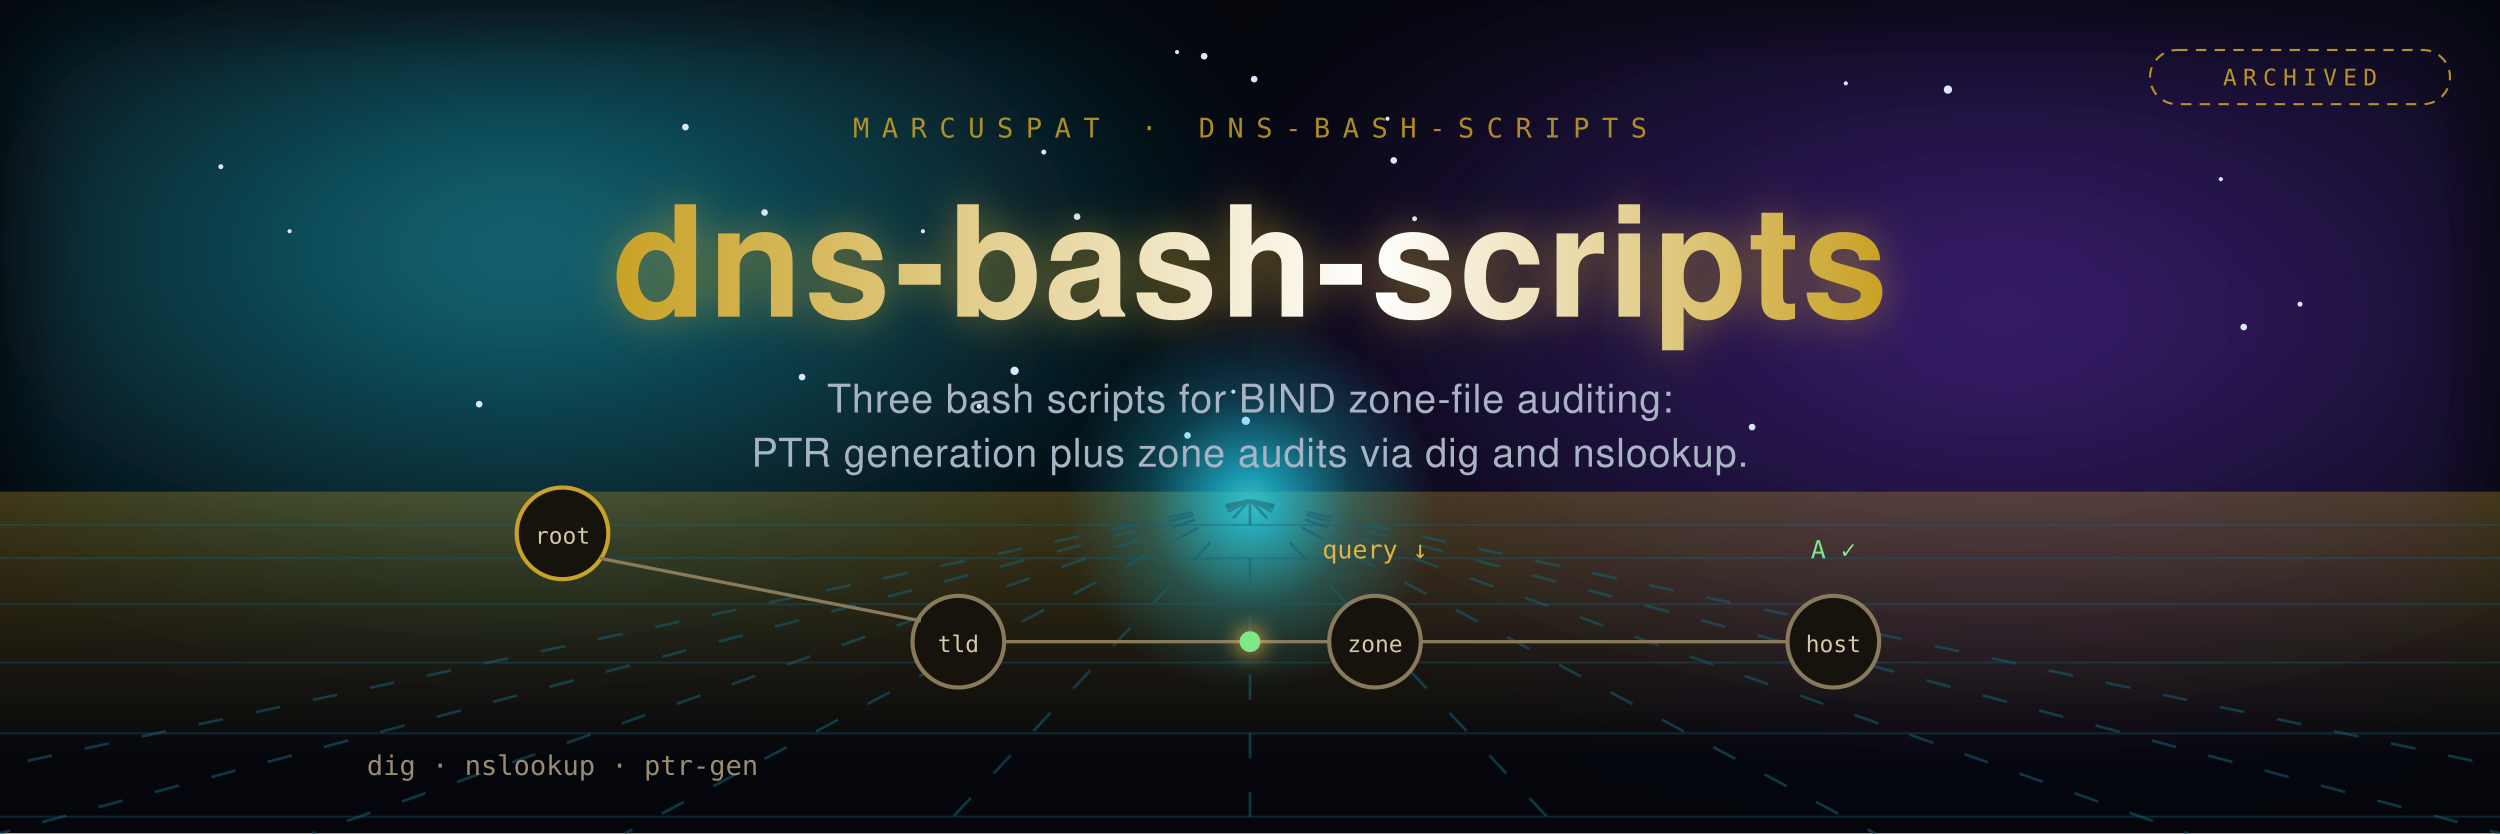
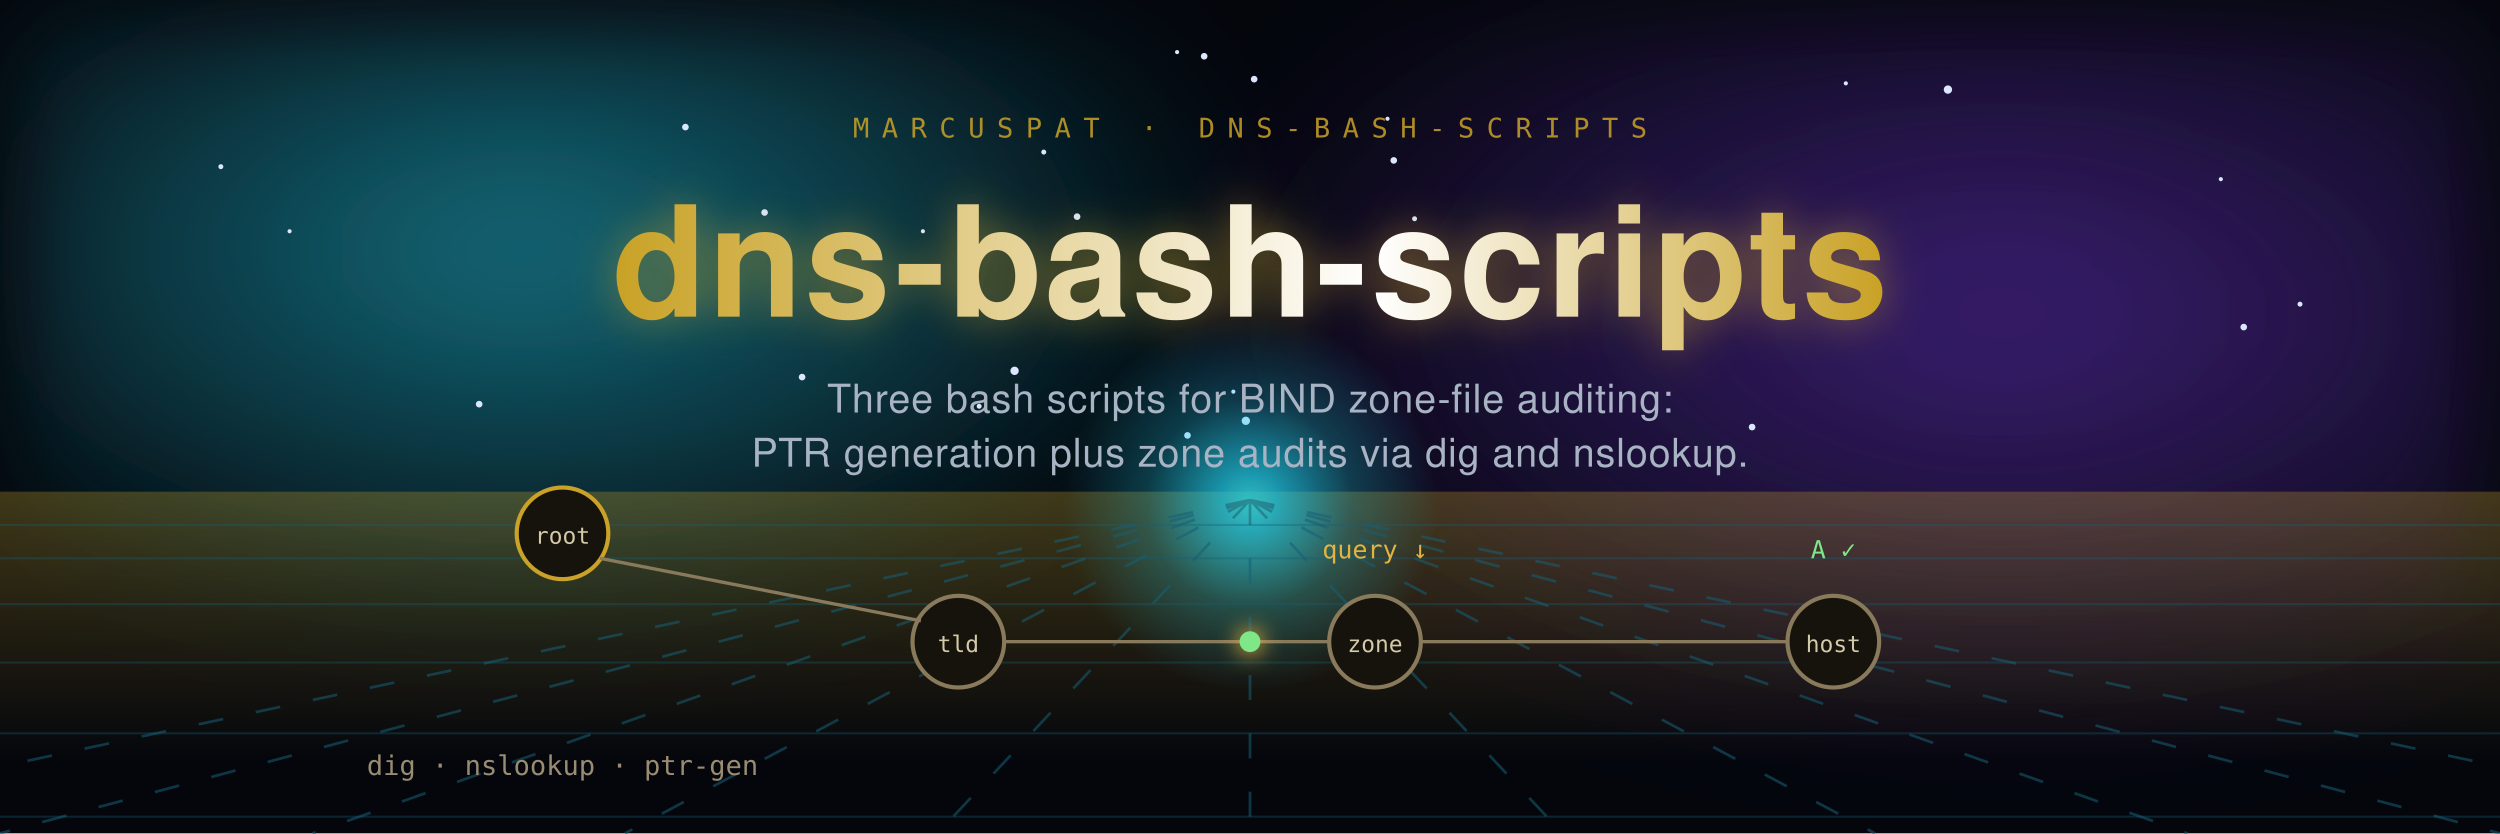
- <svg xmlns="http://www.w3.org/2000/svg" width="1200" height="400" viewBox="0 0 1200 400" role="img" aria-label="dns-bash-scripts — dns-bash-scripts">
+ <svg xmlns="http://www.w3.org/2000/svg" width="1200" height="400" viewBox="0 0 1200 400" role="img" aria-label="dns-bash-scripts: Three bash scripts for BIND zone-file auditing:">
  <defs>
    <radialGradient id="aur1">
      <stop offset="0" stop-color="#22d3ee" stop-opacity="0.50" />
      <stop offset="1" stop-color="#22d3ee" stop-opacity="0" />
    </radialGradient>
    <radialGradient id="aur2">
      <stop offset="0" stop-color="#7c3aed" stop-opacity="0.45" />
      <stop offset="1" stop-color="#7c3aed" stop-opacity="0" />
    </radialGradient>
    <radialGradient id="orb">
      <stop offset="0" stop-color="#22d3ee" stop-opacity="0.9" />
      <stop offset="0.55" stop-color="#22d3ee" stop-opacity="0.25" />
      <stop offset="1" stop-color="#22d3ee" stop-opacity="0" />
    </radialGradient>
    <linearGradient id="tgrad" x1="0" x2="1">
      <stop offset="0" stop-color="#c9a227" />
      <stop offset="0.6" stop-color="#ffffff" />
      <stop offset="1" stop-color="#c9a227" />
    </linearGradient>
    <linearGradient id="beam" x1="0" x2="1">
      <stop offset="0" stop-color="#ffffff" stop-opacity="0" />
      <stop offset="0.5" stop-color="#ffffff" stop-opacity="0.45" />
      <stop offset="1" stop-color="#ffffff" stop-opacity="0" />
    </linearGradient>
    <linearGradient id="hglow" x1="0" x2="0" y1="0" y2="1">
      <stop offset="0" stop-color="#c9a227" stop-opacity="0.30" />
      <stop offset="1" stop-color="#c9a227" stop-opacity="0" />
    </linearGradient>
    <filter id="soft" x="-80%" y="-80%" width="260%" height="260%">
      <feGaussianBlur stdDeviation="30" />
    </filter>
    <filter id="glow" x="-80%" y="-80%" width="260%" height="260%">
      <feGaussianBlur stdDeviation="5" />
    </filter>
    <filter id="glow2" x="-80%" y="-80%" width="260%" height="260%">
      <feGaussianBlur stdDeviation="10" />
    </filter>
  </defs>
  <rect width="1200" height="400" fill="#04060c" />
  <ellipse cx="250" cy="120" rx="360" ry="190" fill="url(#aur1)" filter="url(#soft)">
    <animateTransform attributeName="transform" type="translate" values="0 0; 70 24; -40 12; 0 0" dur="26s" repeatCount="indefinite" />
  </ellipse>
  <ellipse cx="960" cy="150" rx="400" ry="210" fill="url(#aur2)" filter="url(#soft)">
    <animateTransform attributeName="transform" type="translate" values="0 0; -60 18; 34 -12; 0 0" dur="32s" repeatCount="indefinite" />
  </ellipse>
  <g>
    <circle cx="385" cy="181" r="1.6" fill="#dbe7ff">
      <animate attributeName="opacity" values="0.08;0.85;0.08" dur="3.58s" begin="-0.91s" repeatCount="indefinite" />
    </circle>
    <circle cx="106" cy="80" r="1.2" fill="#dbe7ff">
      <animate attributeName="opacity" values="0.08;0.85;0.08" dur="2.43s" begin="-3.51s" repeatCount="indefinite" />
    </circle>
    <circle cx="501" cy="73" r="1.2" fill="#dbe7ff">
      <animate attributeName="opacity" values="0.08;0.85;0.08" dur="2.55s" begin="-0.43s" repeatCount="indefinite" />
    </circle>
    <circle cx="935" cy="43" r="2" fill="#dbe7ff">
      <animate attributeName="opacity" values="0.08;0.85;0.08" dur="2.79s" begin="-3.78s" repeatCount="indefinite" />
    </circle>
    <circle cx="1104" cy="146" r="1.2" fill="#dbe7ff">
      <animate attributeName="opacity" values="0.08;0.85;0.08" dur="2.27s" begin="-0.03s" repeatCount="indefinite" />
    </circle>
    <circle cx="565" cy="25" r="1" fill="#dbe7ff">
      <animate attributeName="opacity" values="0.08;0.85;0.08" dur="3.24s" begin="-2.43s" repeatCount="indefinite" />
    </circle>
    <circle cx="602" cy="38" r="1.6" fill="#dbe7ff">
      <animate attributeName="opacity" values="0.08;0.85;0.08" dur="3.25s" begin="-0.27s" repeatCount="indefinite" />
    </circle>
    <circle cx="230" cy="194" r="1.6" fill="#dbe7ff">
      <animate attributeName="opacity" values="0.08;0.85;0.08" dur="4.06s" begin="-4.14s" repeatCount="indefinite" />
    </circle>
    <circle cx="570" cy="209" r="1.6" fill="#dbe7ff">
      <animate attributeName="opacity" values="0.08;0.85;0.08" dur="2.96s" begin="-1.27s" repeatCount="indefinite" />
    </circle>
    <circle cx="578" cy="27" r="1.6" fill="#dbe7ff">
      <animate attributeName="opacity" values="0.08;0.85;0.08" dur="2.25s" begin="-0.39s" repeatCount="indefinite" />
    </circle>
    <circle cx="679" cy="105" r="1.2" fill="#dbe7ff">
      <animate attributeName="opacity" values="0.08;0.85;0.08" dur="3.59s" begin="-1.71s" repeatCount="indefinite" />
    </circle>
    <circle cx="470" cy="195" r="1.2" fill="#dbe7ff">
      <animate attributeName="opacity" values="0.08;0.85;0.08" dur="2.86s" begin="-2.24s" repeatCount="indefinite" />
    </circle>
    <circle cx="666" cy="57" r="1" fill="#dbe7ff">
      <animate attributeName="opacity" values="0.08;0.85;0.08" dur="4.00s" begin="-3.68s" repeatCount="indefinite" />
    </circle>
    <circle cx="886" cy="40" r="1" fill="#dbe7ff">
      <animate attributeName="opacity" values="0.08;0.85;0.08" dur="4.25s" begin="-3.76s" repeatCount="indefinite" />
    </circle>
    <circle cx="1066" cy="86" r="1" fill="#dbe7ff">
      <animate attributeName="opacity" values="0.08;0.85;0.08" dur="4.57s" begin="-2.30s" repeatCount="indefinite" />
    </circle>
    <circle cx="598" cy="202" r="2" fill="#dbe7ff">
      <animate attributeName="opacity" values="0.08;0.85;0.08" dur="4.32s" begin="-2.63s" repeatCount="indefinite" />
    </circle>
    <circle cx="592" cy="188" r="1" fill="#dbe7ff">
      <animate attributeName="opacity" values="0.08;0.85;0.08" dur="4.06s" begin="-1.94s" repeatCount="indefinite" />
    </circle>
    <circle cx="329" cy="61" r="1.6" fill="#dbe7ff">
      <animate attributeName="opacity" values="0.08;0.85;0.08" dur="2.48s" begin="-2.14s" repeatCount="indefinite" />
    </circle>
    <circle cx="367" cy="102" r="1.6" fill="#dbe7ff">
      <animate attributeName="opacity" values="0.08;0.85;0.08" dur="3.65s" begin="-3.42s" repeatCount="indefinite" />
    </circle>
    <circle cx="443" cy="111" r="1" fill="#dbe7ff">
      <animate attributeName="opacity" values="0.08;0.85;0.08" dur="3.77s" begin="-1.09s" repeatCount="indefinite" />
    </circle>
    <circle cx="669" cy="77" r="1.6" fill="#dbe7ff">
      <animate attributeName="opacity" values="0.08;0.85;0.08" dur="2.63s" begin="-2.81s" repeatCount="indefinite" />
    </circle>
    <circle cx="841" cy="205" r="1.6" fill="#dbe7ff">
      <animate attributeName="opacity" values="0.08;0.85;0.08" dur="4.01s" begin="-4.48s" repeatCount="indefinite" />
    </circle>
    <circle cx="517" cy="104" r="1.6" fill="#dbe7ff">
      <animate attributeName="opacity" values="0.08;0.85;0.08" dur="3.24s" begin="-0.23s" repeatCount="indefinite" />
    </circle>
    <circle cx="1077" cy="157" r="1.6" fill="#dbe7ff">
      <animate attributeName="opacity" values="0.08;0.85;0.08" dur="3.00s" begin="-3.70s" repeatCount="indefinite" />
    </circle>
    <circle cx="487" cy="178" r="2" fill="#dbe7ff">
      <animate attributeName="opacity" values="0.08;0.85;0.08" dur="3.13s" begin="-0.59s" repeatCount="indefinite" />
    </circle>
    <circle cx="139" cy="111" r="1" fill="#dbe7ff">
      <animate attributeName="opacity" values="0.08;0.85;0.08" dur="3.87s" begin="-1.33s" repeatCount="indefinite" />
    </circle>
  </g>
  <rect x="0" y="236" width="1200" height="130" fill="url(#hglow)">
    <animate attributeName="opacity" values="0.45;0.9;0.45" dur="7s" repeatCount="indefinite" />
  </rect>
  <circle cx="600" cy="242" r="90" fill="url(#orb)">
    <animate attributeName="r" values="78;110;78" dur="6s" repeatCount="indefinite" />
  </circle>
  <path d="M600 240 L-150 400 M600 240 L0 400 M600 240 L150 400 M600 240 L300 400 M600 240 L450 400 M600 240 L600 400 M600 240 L750 400 M600 240 L900 400 M600 240 L1050 400 M600 240 L1200 400 M600 240 L1350 400" stroke="#155e75" stroke-width="1.3" opacity="0.55" fill="none" stroke-dasharray="12 16">
    <animate attributeName="stroke-dashoffset" values="0;-56" dur="0.9s" repeatCount="indefinite" />
  </path>
  <path d="M0 252 H1200 M0 268 H1200 M0 290 H1200 M0 318 H1200 M0 352 H1200 M0 392 H1200" stroke="#155e75" stroke-width="1" opacity="0.35" fill="none" />
  <circle cx="600" cy="241" r="4" fill="#c9a227" filter="url(#glow2)">
    <animate attributeName="opacity" values="0.6;1;0.6" dur="2.6s" repeatCount="indefinite" />
  </circle>
  <rect x="-260" y="-90" width="170" height="580" fill="url(#beam)" opacity="0.10" filter="url(#soft)" transform="rotate(14)">
    <animateTransform attributeName="transform" type="translate" additive="sum" values="-350 0;1750 0" dur="7s" repeatCount="indefinite" />
  </rect>
  <rect x="-260" y="-90" width="170" height="580" fill="url(#beam)" opacity="0.07" filter="url(#soft)" transform="rotate(14)">
    <animateTransform attributeName="transform" type="translate" additive="sum" values="-350 0;1750 0" dur="7s" begin="-3.4s" repeatCount="indefinite" />
  </rect>
  <text x="600" y="66" text-anchor="middle" font-family="ui-monospace,Menlo,Consolas,monospace" font-size="13" letter-spacing="6" fill="#c9a227" opacity="0.85">MARCUSPAT · DNS-BASH-SCRIPTS</text>
  <text x="600" y="152" text-anchor="middle" font-family="-apple-system,Segoe UI,Helvetica,Arial,sans-serif" font-size="74" font-weight="800" letter-spacing="1" fill="#c9a227" opacity="0.55" filter="url(#glow2)">dns-bash-scripts</text>
  <text x="600" y="152" text-anchor="middle" font-family="-apple-system,Segoe UI,Helvetica,Arial,sans-serif" font-size="74" font-weight="800" letter-spacing="1" fill="url(#tgrad)">dns-bash-scripts</text>
  <text x="600" y="198" text-anchor="middle" font-family="-apple-system,Segoe UI,Helvetica,Arial,sans-serif" font-size="19" letter-spacing="0.4" fill="#a8b3c4">Three bash scripts for BIND zone-file auditing:</text>
  <text x="600" y="224" text-anchor="middle" font-family="-apple-system,Segoe UI,Helvetica,Arial,sans-serif" font-size="19" letter-spacing="0.4" fill="#a8b3c4">PTR generation plus zone audits via dig and nslookup.</text>
-   <g opacity="0.9">
-     <rect x="1032" y="24" width="144" height="26" rx="13" fill="none" stroke="#c9a227" stroke-dasharray="5 4">
-       <animate attributeName="stroke-dashoffset" values="0;-18" dur="2.4s" repeatCount="indefinite" />
-     </rect>
-     <text x="1104" y="41" text-anchor="middle" font-family="ui-monospace,Menlo,Consolas,monospace" font-size="11" letter-spacing="3" fill="#c9a227">ARCHIVED</text>
-   </g>
  <g transform="translate(600,308)">
    <g font-family="ui-monospace,Menlo,Consolas,monospace" text-anchor="middle">
      <circle cx="-330" cy="-52" r="22" fill="#16130c" stroke="#c9a227" stroke-width="2" />
      <text x="-330" y="-47" font-size="11" fill="#d4c9a8">root</text>
      <circle cx="-140" cy="0" r="22" fill="#16130c" stroke="#8a7a5c" stroke-width="2" />
      <text x="-140" y="5" font-size="11" fill="#d4c9a8">tld</text>
      <circle cx="60" cy="0" r="22" fill="#16130c" stroke="#8a7a5c" stroke-width="2" />
      <text x="60" y="5" font-size="11" fill="#d4c9a8">zone</text>
      <circle cx="280" cy="0" r="22" fill="#16130c" stroke="#8a7a5c" stroke-width="2" />
      <text x="280" y="5" font-size="11" fill="#d4c9a8">host</text>
    </g>
    <g stroke="#8a7a5c" stroke-width="1.6">
      <line x1="-312" y1="-40" x2="-158" y2="-10" />
      <line x1="-118" y1="0" x2="38" y2="0" />
      <line x1="82" y1="0" x2="258" y2="0" />
    </g>
    <circle r="6" fill="#e3b341" filter="url(#glow)">
      <animateMotion dur="3s" repeatCount="indefinite" path="M-330 -52 L-140 0 L60 0 L280 0" />
    </circle>
    <circle r="5" fill="#7ee787">
      <animateMotion dur="3s" begin="-1.5s" repeatCount="indefinite" path="M280 0 L60 0 L-140 0 L-330 -52" />
    </circle>
    <text x="280" y="-40" font-family="ui-monospace,Menlo,Consolas,monospace" font-size="12" fill="#7ee787" text-anchor="middle">A ✓</text>
    <text x="60" y="-40" font-family="ui-monospace,Menlo,Consolas,monospace" font-size="12" fill="#e3b341" text-anchor="middle">query ↓</text>
    <text x="-330" y="64" font-family="ui-monospace,Menlo,Consolas,monospace" font-size="13" fill="#9a8c72" text-anchor="middle">dig · nslookup · ptr-gen</text>
  </g>
</svg>
